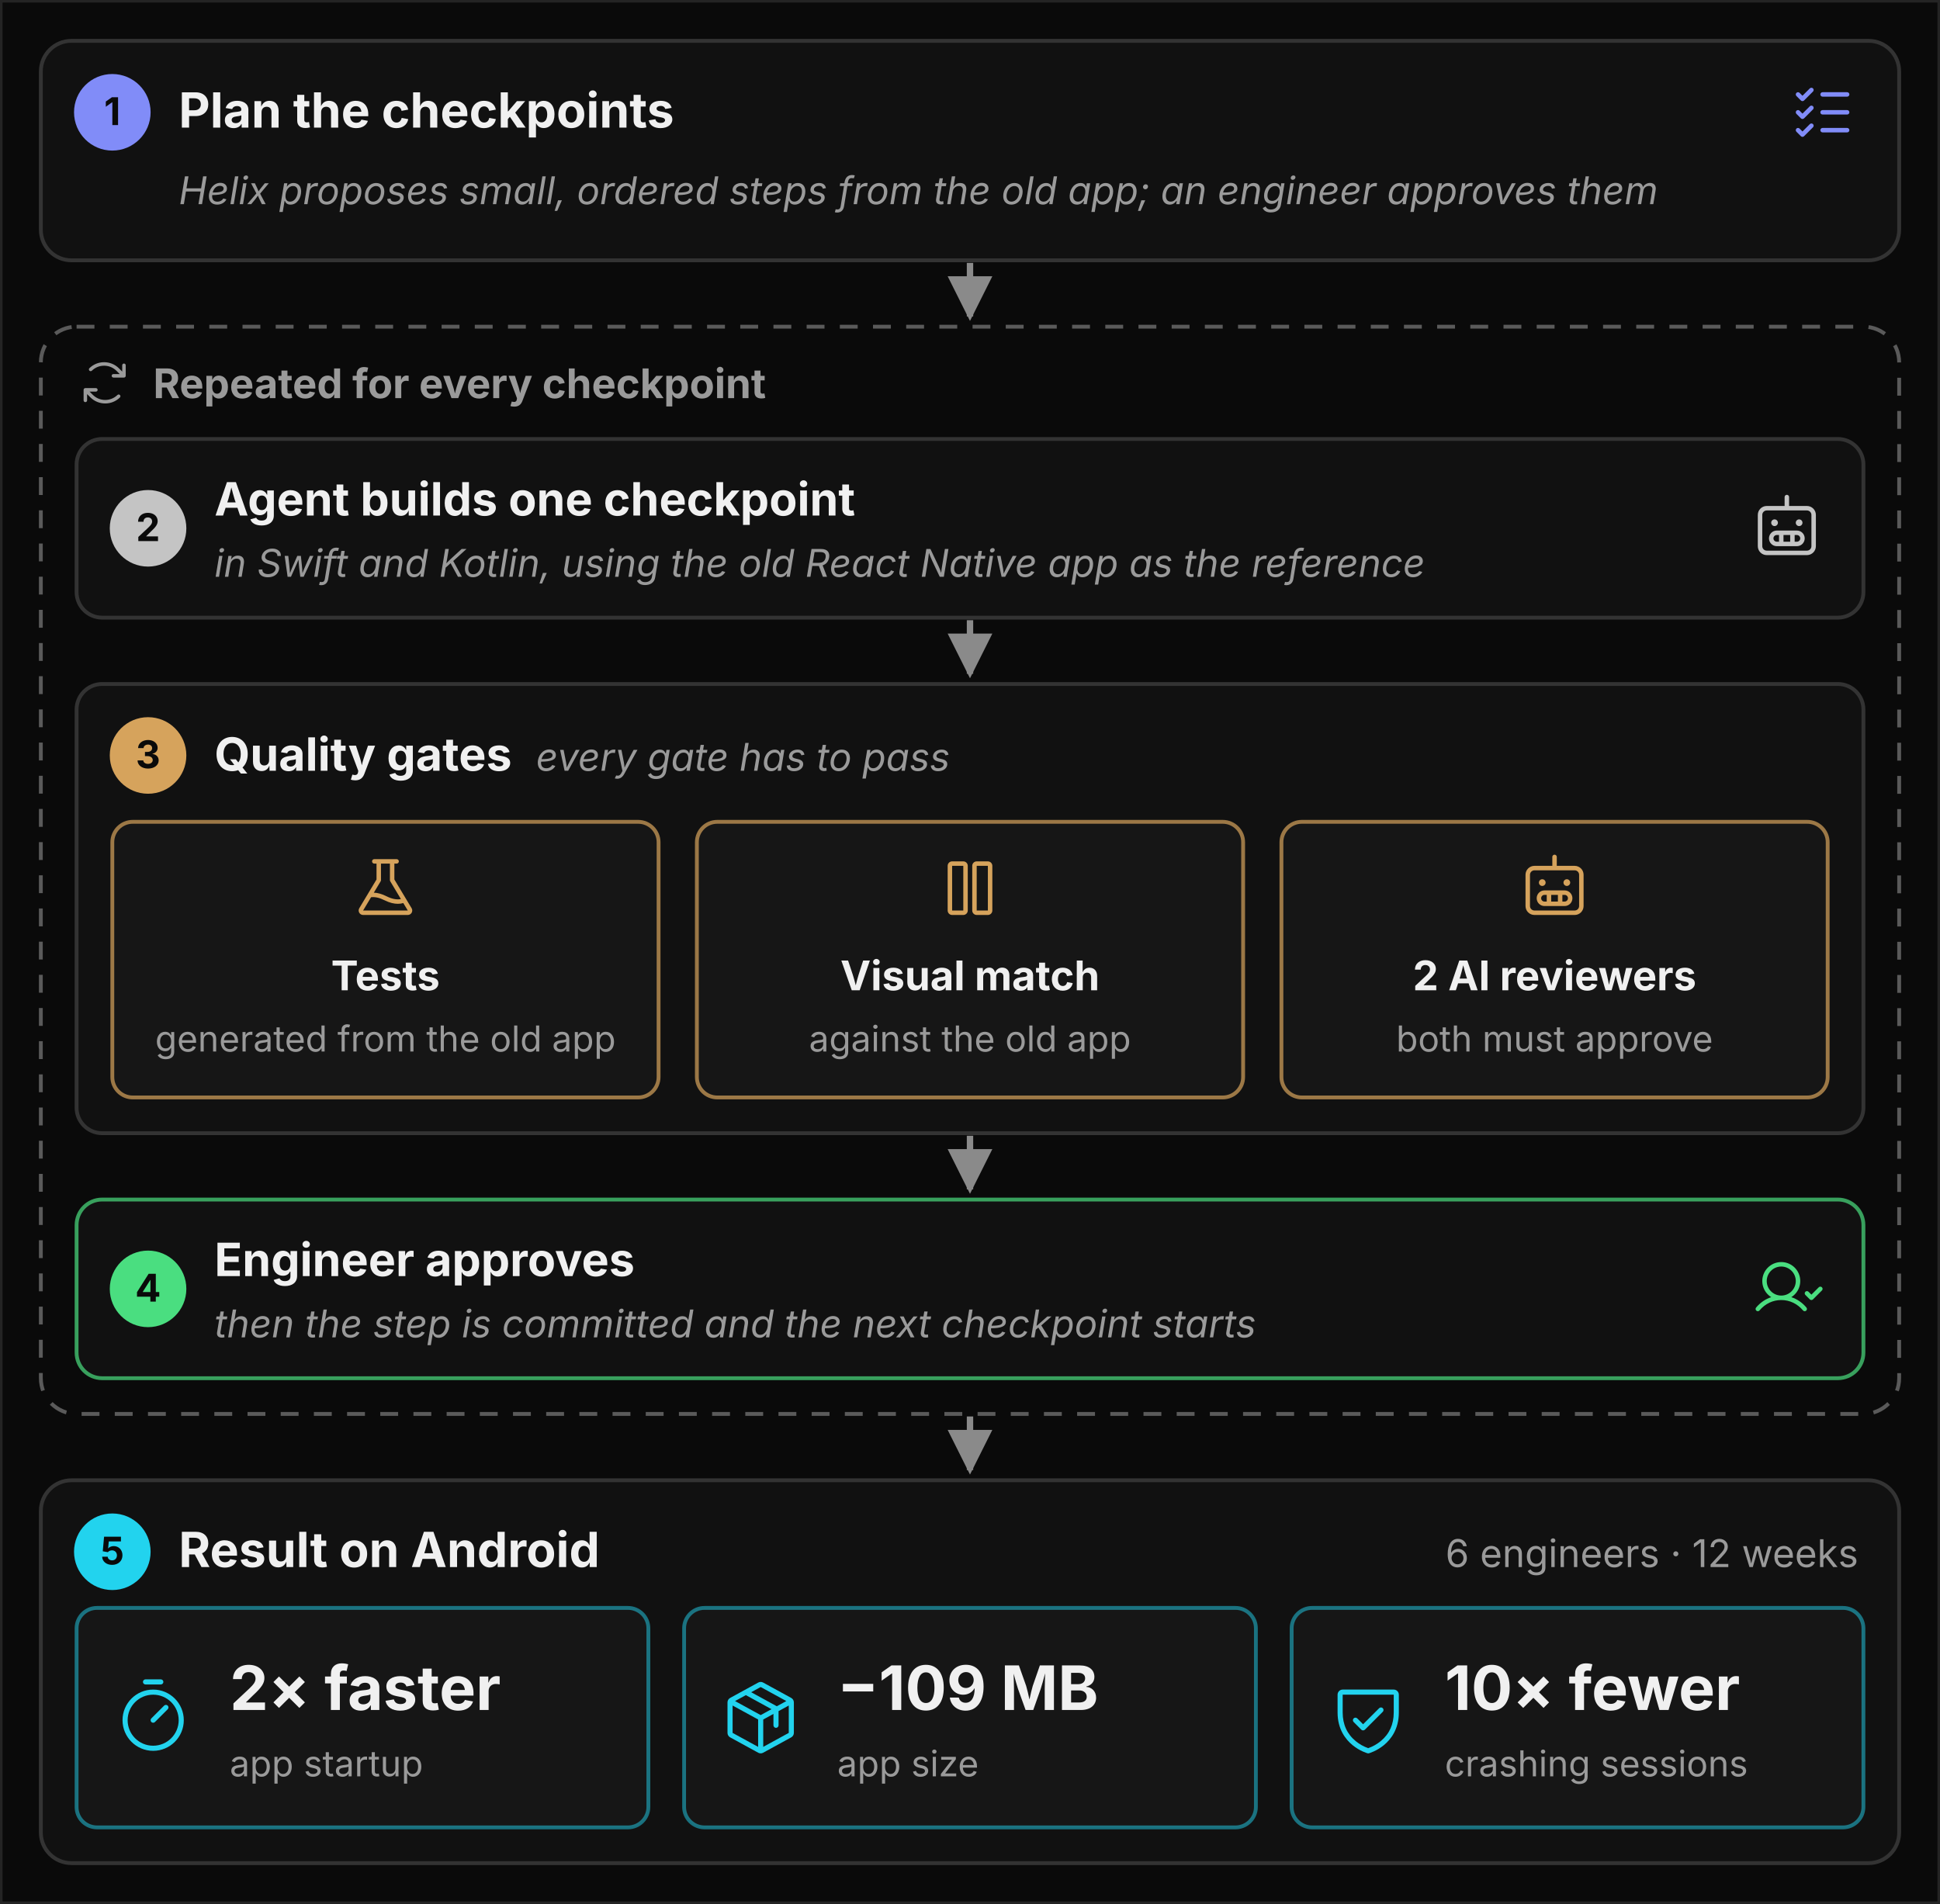
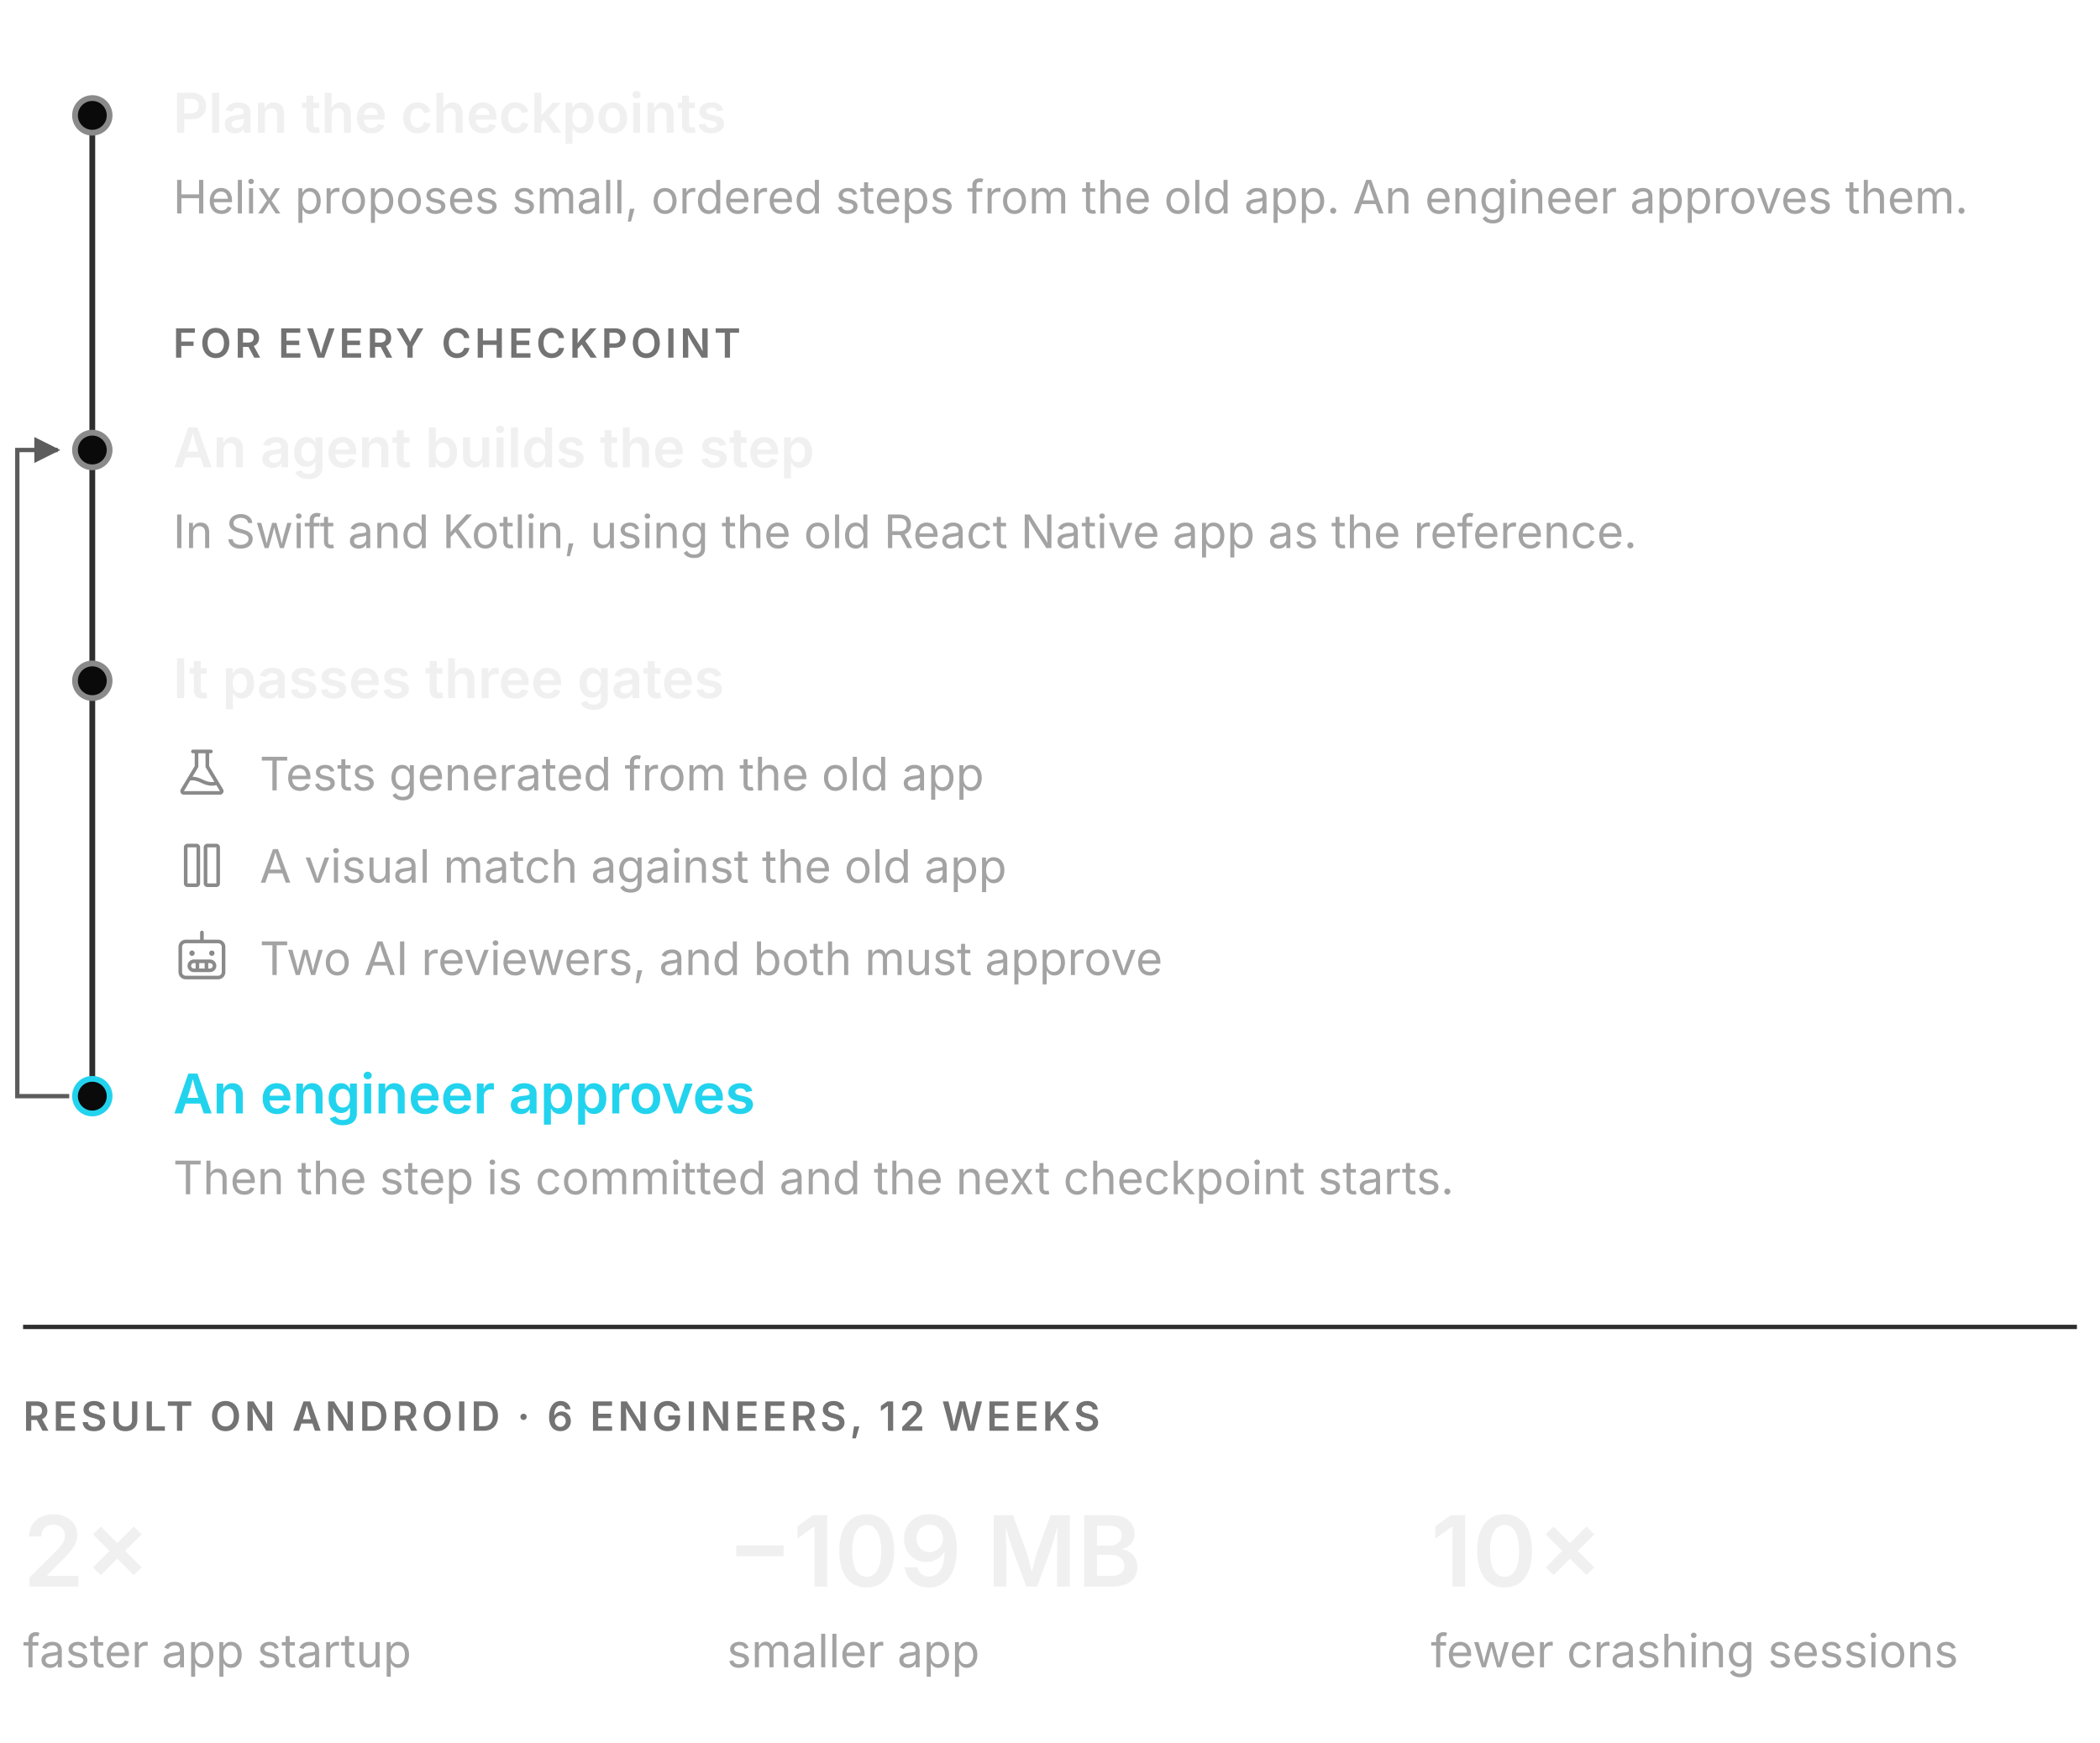
- <svg xmlns="http://www.w3.org/2000/svg" viewBox="0 0 760 746" width="760" height="746" font-family="Inter, -apple-system, 'Segoe UI', Helvetica, Arial, sans-serif">
+ <svg xmlns="http://www.w3.org/2000/svg" viewBox="16 0 728 604" width="728" height="604" font-family="Inter, -apple-system, 'Segoe UI', Helvetica, Arial, sans-serif">
  <defs>
-     <marker id="arrow" viewBox="0 0 10 10" refX="9" refY="5" markerWidth="7" markerHeight="7" orient="auto-start-reverse">
-       <path d="M0,0 L10,5 L0,10 z" fill="#8a8a8a" />
+     <marker id="arrow" viewBox="0 0 10 10" refX="9" refY="5" markerWidth="6" markerHeight="6" orient="auto-start-reverse">
+       <path d="M0,0 L10,5 L0,10 z" fill="#5c5c5c" />
    </marker>
-     <symbol id="i-list" viewBox="0 0 256 256">
-       <g fill="currentColor">
-         <path d="M224,128a8,8,0,0,1-8,8H128a8,8,0,0,1,0-16h88A8,8,0,0,1,224,128ZM128,72h88a8,8,0,0,0,0-16H128a8,8,0,0,0,0,16Zm88,112H128a8,8,0,0,0,0,16h88a8,8,0,0,0,0-16ZM82.34,42.34,56,68.69,45.66,58.34A8,8,0,0,0,34.34,69.66l16,16a8,8,0,0,0,11.32,0l32-32A8,8,0,0,0,82.34,42.34Zm0,64L56,132.69,45.66,122.34a8,8,0,0,0-11.32,11.32l16,16a8,8,0,0,0,11.32,0l32-32a8,8,0,0,0-11.32-11.32Zm0,64L56,196.69,45.66,186.34a8,8,0,0,0-11.32,11.32l16,16a8,8,0,0,0,11.32,0l32-32a8,8,0,0,0-11.32-11.32Z" />
-       </g>
-     </symbol>
-     <symbol id="i-loop" viewBox="0 0 256 256">
-       <g fill="currentColor">
-         <path d="M224,48V96a8,8,0,0,1-8,8H168a8,8,0,0,1,0-16h28.69L182.06,73.37a79.56,79.56,0,0,0-56.13-23.43h-.45A79.52,79.52,0,0,0,69.59,72.71,8,8,0,0,1,58.41,61.27a96,96,0,0,1,135,.79L208,76.69V48a8,8,0,0,1,16,0ZM186.41,183.29a80,80,0,0,1-112.47-.66L59.31,168H88a8,8,0,0,0,0-16H40a8,8,0,0,0-8,8v48a8,8,0,0,0,16,0V179.31l14.63,14.63A95.43,95.43,0,0,0,130,222.06h.53a95.36,95.36,0,0,0,67.07-27.33,8,8,0,0,0-11.18-11.44Z" />
-       </g>
-     </symbol>
-     <symbol id="i-robot" viewBox="0 0 256 256">
-       <g fill="currentColor">
-         <path d="M200,48H136V16a8,8,0,0,0-16,0V48H56A32,32,0,0,0,24,80V192a32,32,0,0,0,32,32H200a32,32,0,0,0,32-32V80A32,32,0,0,0,200,48Zm16,144a16,16,0,0,1-16,16H56a16,16,0,0,1-16-16V80A16,16,0,0,1,56,64H200a16,16,0,0,1,16,16Zm-52-56H92a28,28,0,0,0,0,56h72a28,28,0,0,0,0-56Zm-24,16v24H116V152ZM80,164a12,12,0,0,1,12-12h8v24H92A12,12,0,0,1,80,164Zm84,12h-8V152h8a12,12,0,0,1,0,24ZM72,108a12,12,0,1,1,12,12A12,12,0,0,1,72,108Zm88,0a12,12,0,1,1,12,12A12,12,0,0,1,160,108Z" />
-       </g>
-     </symbol>
    <symbol id="i-test" viewBox="0 0 256 256">
      <g fill="currentColor">
        <path d="M221.69,199.77,160,96.92V40h8a8,8,0,0,0,0-16H88a8,8,0,0,0,0,16h8V96.92L34.31,199.77A16,16,0,0,0,48,224H208a16,16,0,0,0,13.72-24.23ZM110.86,103.25A7.93,7.93,0,0,0,112,99.14V40h32V99.14a7.93,7.93,0,0,0,1.14,4.11L183.36,167c-12,2.37-29.07,1.37-51.75-10.11-15.91-8.05-31.05-12.32-45.22-12.81ZM48,208l28.54-47.58c14.25-1.74,30.31,1.85,47.82,10.72,19,9.61,35,12.88,48,12.88a69.89,69.89,0,0,0,19.55-2.7L208,208Z" />
      </g>
    </symbol>
    <symbol id="i-compare" viewBox="0 0 256 256">
      <g fill="currentColor">
        <path d="M104,32H64A16,16,0,0,0,48,48V208a16,16,0,0,0,16,16h40a16,16,0,0,0,16-16V48A16,16,0,0,0,104,32Zm0,176H64V48h40ZM192,32H152a16,16,0,0,0-16,16V208a16,16,0,0,0,16,16h40a16,16,0,0,0,16-16V48A16,16,0,0,0,192,32Zm0,176H152V48h40Z" />
      </g>
    </symbol>
-     <symbol id="i-check" viewBox="0 0 256 256">
+     <symbol id="i-robot" viewBox="0 0 256 256">
      <g fill="currentColor">
-         <path d="M144,157.68a68,68,0,1,0-71.9,0c-20.65,6.76-39.23,19.39-54.17,37.17a8,8,0,0,0,12.25,10.3C50.25,181.19,77.91,168,108,168s57.75,13.19,77.87,37.15a8,8,0,0,0,12.25-10.3C183.18,177.07,164.6,164.44,144,157.68ZM56,100a52,52,0,1,1,52,52A52.06,52.06,0,0,1,56,100Zm197.66,33.66-32,32a8,8,0,0,1-11.32,0l-16-16a8,8,0,0,1,11.32-11.32L216,148.69l26.34-26.35a8,8,0,0,1,11.32,11.32Z" />
-       </g>
-     </symbol>
-     <symbol id="i-clock" viewBox="0 0 256 256">
-       <g fill="currentColor">
-         <path d="M128,40a96,96,0,1,0,96,96A96.11,96.11,0,0,0,128,40Zm0,176a80,80,0,1,1,80-80A80.09,80.09,0,0,1,128,216ZM173.66,90.34a8,8,0,0,1,0,11.32l-40,40a8,8,0,0,1-11.32-11.32l40-40A8,8,0,0,1,173.66,90.34ZM96,16a8,8,0,0,1,8-8h48a8,8,0,0,1,0,16H104A8,8,0,0,1,96,16Z" />
-       </g>
-     </symbol>
-     <symbol id="i-box" viewBox="0 0 256 256">
-       <g fill="currentColor">
-         <path d="M223.68,66.15,135.68,18a15.88,15.88,0,0,0-15.36,0l-88,48.17a16,16,0,0,0-8.32,14v95.64a16,16,0,0,0,8.32,14l88,48.17a15.88,15.88,0,0,0,15.36,0l88-48.17a16,16,0,0,0,8.32-14V80.18A16,16,0,0,0,223.68,66.15ZM128,32l80.34,44-29.77,16.3-80.35-44ZM128,120,47.66,76l33.9-18.56,80.34,44ZM40,90l80,43.78v85.79L40,175.82Zm176,85.78h0l-80,43.79V133.82l32-17.51V152a8,8,0,0,0,16,0V107.55L216,90v85.77Z" />
-       </g>
-     </symbol>
-     <symbol id="i-shield" viewBox="0 0 256 256">
-       <g fill="currentColor">
-         <path d="M208,40H48A16,16,0,0,0,32,56v56c0,52.72,25.52,84.67,46.93,102.19,23.06,18.86,46,25.26,47,25.53a8,8,0,0,0,4.2,0c1-.27,23.91-6.67,47-25.53C198.48,196.67,224,164.72,224,112V56A16,16,0,0,0,208,40Zm0,72c0,37.07-13.66,67.16-40.6,89.42A129.3,129.3,0,0,1,128,223.62a128.25,128.25,0,0,1-38.92-21.81C61.82,179.51,48,149.3,48,112l0-56,160,0ZM82.34,141.66a8,8,0,0,1,11.32-11.32L112,148.69l50.34-50.35a8,8,0,0,1,11.32,11.32l-56,56a8,8,0,0,1-11.32,0Z" />
+         <path d="M200,48H136V16a8,8,0,0,0-16,0V48H56A32,32,0,0,0,24,80V192a32,32,0,0,0,32,32H200a32,32,0,0,0,32-32V80A32,32,0,0,0,200,48Zm16,144a16,16,0,0,1-16,16H56a16,16,0,0,1-16-16V80A16,16,0,0,1,56,64H200a16,16,0,0,1,16,16Zm-52-56H92a28,28,0,0,0,0,56h72a28,28,0,0,0,0-56Zm-24,16v24H116V152ZM80,164a12,12,0,0,1,12-12h8v24H92A12,12,0,0,1,80,164Zm84,12h-8V152h8a12,12,0,0,1,0,24ZM72,108a12,12,0,1,1,12,12A12,12,0,0,1,72,108Zm88,0a12,12,0,1,1,12,12A12,12,0,0,1,160,108Z" />
      </g>
    </symbol>
  </defs>
-   <rect width="760" height="746" fill="#0a0a0a" />
-   <rect x="0.5" y="0.5" width="759" height="745" fill="none" stroke="#242424" />
-   <rect x="16" y="16" width="728" height="86" rx="12" fill="#111111" stroke="#333333" stroke-width="1.5" />
-   <circle cx="44" cy="44" r="15" fill="#818cf8" />
-   <text x="44" y="49" font-size="15" font-weight="700" fill="#0a0a0a" text-anchor="middle">1</text>
-   <text x="70" y="50" font-size="19" font-weight="700" fill="#f0f0f0">Plan the checkpoints</text>
-   <text x="70" y="80" font-size="15" font-style="italic" fill="#9a9a9a">Helix proposes small, ordered steps from the old app; an engineer approves them</text>
-   <use href="#i-list" x="700" y="30" width="28" height="28" color="#818cf8" />
-   <line x1="380" y1="103" x2="380" y2="124" stroke="#8a8a8a" stroke-width="2.5" marker-end="url(#arrow)" />
-   <rect x="16" y="128" width="728" height="426" rx="14" fill="none" stroke="#9a9a9a" stroke-opacity="0.55" stroke-width="1.5" stroke-dasharray="7 6" />
-   <use href="#i-loop" x="30" y="139" width="22" height="22" color="#9a9a9a" />
-   <text x="60" y="156" font-size="16" font-weight="700" fill="#9a9a9a">Repeated for every checkpoint</text>
-   <rect x="30" y="172" width="700" height="70" rx="10" fill="#111111" stroke="#333333" stroke-width="1.5" />
-   <circle cx="58" cy="207" r="15" fill="#c4c4c4" />
-   <text x="58" y="212" font-size="15" font-weight="700" fill="#0a0a0a" text-anchor="middle">2</text>
-   <text x="84" y="202" font-size="18" font-weight="700" fill="#f0f0f0">Agent builds one checkpoint</text>
-   <text x="84" y="226" font-size="15" font-style="italic" fill="#9a9a9a">in Swift and Kotlin, using the old React Native app as the reference</text>
-   <use href="#i-robot" x="686" y="193" width="28" height="28" color="#c4c4c4" />
-   <line x1="380" y1="243" x2="380" y2="264" stroke="#8a8a8a" stroke-width="2.5" marker-end="url(#arrow)" />
-   <rect x="30" y="268" width="700" height="176" rx="10" fill="#111111" stroke="#333333" stroke-width="1.5" />
-   <circle cx="58" cy="296" r="15" fill="#d6a35c" />
-   <text x="58" y="301" font-size="15" font-weight="700" fill="#0a0a0a" text-anchor="middle">3</text>
-   <text x="84" y="302" font-size="18" font-weight="700" fill="#f0f0f0">Quality gates</text>
-   <text x="210" y="302" font-size="15" font-style="italic" fill="#9a9a9a">every gate has to pass</text>
-   <g fill="#161616" stroke="#d6a35c" stroke-opacity="0.7" stroke-width="1.5">
-     <rect x="44" y="322" width="214" height="108" rx="8" />
-     <rect x="273" y="322" width="214" height="108" rx="8" />
-     <rect x="502" y="322" width="214" height="108" rx="8" />
+   <line x1="48" y1="40" x2="48" y2="380" stroke="#2e2e2e" stroke-width="2" />
+   <polyline points="40,380 22,380 22,156 36,156" fill="none" stroke="#5c5c5c" stroke-width="1.5" marker-end="url(#arrow)" />
+   <g fill="#0a0a0a" stroke="#8a8a8a" stroke-width="2">
+     <circle cx="48" cy="40" r="6" />
+     <circle cx="48" cy="156" r="6" />
+     <circle cx="48" cy="236" r="6" />
  </g>
-   <use href="#i-test" x="137" y="334" width="28" height="28" color="#d6a35c" />
-   <use href="#i-compare" x="366" y="334" width="28" height="28" color="#d6a35c" />
-   <use href="#i-robot" x="595" y="334" width="28" height="28" color="#d6a35c" />
-   <g text-anchor="middle">
-     <text x="151" y="388" font-size="16" font-weight="700" fill="#f0f0f0">Tests</text>
-     <text x="380" y="388" font-size="16" font-weight="700" fill="#f0f0f0">Visual match</text>
-     <text x="609" y="388" font-size="16" font-weight="700" fill="#f0f0f0">2 AI reviewers</text>
-     <text x="151" y="412" font-size="14" fill="#9a9a9a">generated from the old app</text>
-     <text x="380" y="412" font-size="14" fill="#9a9a9a">against the old app</text>
-     <text x="609" y="412" font-size="14" fill="#9a9a9a">both must approve</text>
+   <circle cx="48" cy="380" r="6" fill="#0a0a0a" stroke="#22d3ee" stroke-width="2" />
+   <text x="76" y="46" font-size="19" font-weight="600" fill="#f0f0f0">Plan the checkpoints</text>
+   <text x="76" y="74" font-size="16" fill="#a3a3a3">Helix proposes small, ordered steps from the old app. An engineer approves them.</text>
+   <text x="76" y="124" font-size="14" font-weight="600" letter-spacing="1.2" fill="#737373">FOR EVERY CHECKPOINT</text>
+   <text x="76" y="162" font-size="19" font-weight="600" fill="#f0f0f0">An agent builds the step</text>
+   <text x="76" y="190" font-size="16" fill="#a3a3a3">In Swift and Kotlin, using the old React Native app as the reference.</text>
+   <text x="76" y="242" font-size="19" font-weight="600" fill="#f0f0f0">It passes three gates</text>
+   <use href="#i-test" x="76" y="258" width="20" height="20" color="#8a8a8a" />
+   <use href="#i-compare" x="76" y="290" width="20" height="20" color="#8a8a8a" />
+   <use href="#i-robot" x="76" y="322" width="20" height="20" color="#8a8a8a" />
+   <g font-size="16" fill="#a3a3a3">
+     <text x="106" y="274">Tests generated from the old app</text>
+     <text x="106" y="306">A visual match against the old app</text>
+     <text x="106" y="338">Two AI reviewers, and both must approve</text>
  </g>
-   <line x1="380" y1="445" x2="380" y2="466" stroke="#8a8a8a" stroke-width="2.5" marker-end="url(#arrow)" />
-   <rect x="30" y="470" width="700" height="70" rx="10" fill="#111111" stroke="#4ade80" stroke-opacity="0.7" stroke-width="1.5" />
-   <circle cx="58" cy="505" r="15" fill="#4ade80" />
-   <text x="58" y="510" font-size="15" font-weight="700" fill="#0a0a0a" text-anchor="middle">4</text>
-   <text x="84" y="500" font-size="18" font-weight="700" fill="#f0f0f0">Engineer approves</text>
-   <text x="84" y="524" font-size="15" font-style="italic" fill="#9a9a9a">then the step is committed and the next checkpoint starts</text>
-   <use href="#i-check" x="686" y="491" width="28" height="28" color="#4ade80" />
-   <line x1="380" y1="555" x2="380" y2="576" stroke="#8a8a8a" stroke-width="2.5" marker-end="url(#arrow)" />
-   <rect x="16" y="580" width="728" height="150" rx="12" fill="#111111" stroke="#333333" stroke-width="1.5" />
-   <circle cx="44" cy="608" r="15" fill="#22d3ee" />
-   <text x="44" y="613" font-size="15" font-weight="700" fill="#0a0a0a" text-anchor="middle">5</text>
-   <text x="70" y="614" font-size="19" font-weight="700" fill="#f0f0f0">Result on Android</text>
-   <text x="728" y="614" font-size="15" fill="#9a9a9a" text-anchor="end">6 engineers · 12 weeks</text>
-   <g fill="#161616" stroke="#22d3ee" stroke-opacity="0.5" stroke-width="1.5">
-     <rect x="30" y="630" width="224" height="86" rx="8" />
-     <rect x="268" y="630" width="224" height="86" rx="8" />
-     <rect x="506" y="630" width="224" height="86" rx="8" />
+   <text x="76" y="386" font-size="19" font-weight="600" fill="#22d3ee">An engineer approves</text>
+   <text x="76" y="414" font-size="16" fill="#a3a3a3">Then the step is committed and the next checkpoint starts.</text>
+   <line x1="24" y1="460" x2="736" y2="460" stroke="#2e2e2e" stroke-width="1.5" />
+   <text x="24" y="496" font-size="14" font-weight="600" letter-spacing="1.2" fill="#737373">RESULT ON ANDROID · 6 ENGINEERS, 12 WEEKS</text>
+   <g font-size="34" font-weight="600" fill="#f0f0f0">
+     <text x="24" y="550">2×</text>
+     <text x="268" y="550">−109 MB</text>
+     <text x="512" y="550">10×</text>
  </g>
-   <use href="#i-clock" x="44" y="657" width="32" height="32" color="#22d3ee" />
-   <use href="#i-box" x="282" y="657" width="32" height="32" color="#22d3ee" />
-   <use href="#i-shield" x="520" y="657" width="32" height="32" color="#22d3ee" />
-   <g font-size="24" font-weight="700" fill="#f0f0f0">
-     <text x="90" y="670">2× faster</text>
-     <text x="328" y="670">−109 MB</text>
-     <text x="566" y="670">10× fewer</text>
-   </g>
-   <g font-size="14" fill="#9a9a9a">
-     <text x="90" y="696">app startup</text>
-     <text x="328" y="696">app size</text>
-     <text x="566" y="696">crashing sessions</text>
+   <g font-size="16" fill="#a3a3a3">
+     <text x="24" y="578">faster app startup</text>
+     <text x="268" y="578">smaller app</text>
+     <text x="512" y="578">fewer crashing sessions</text>
  </g>
</svg>
